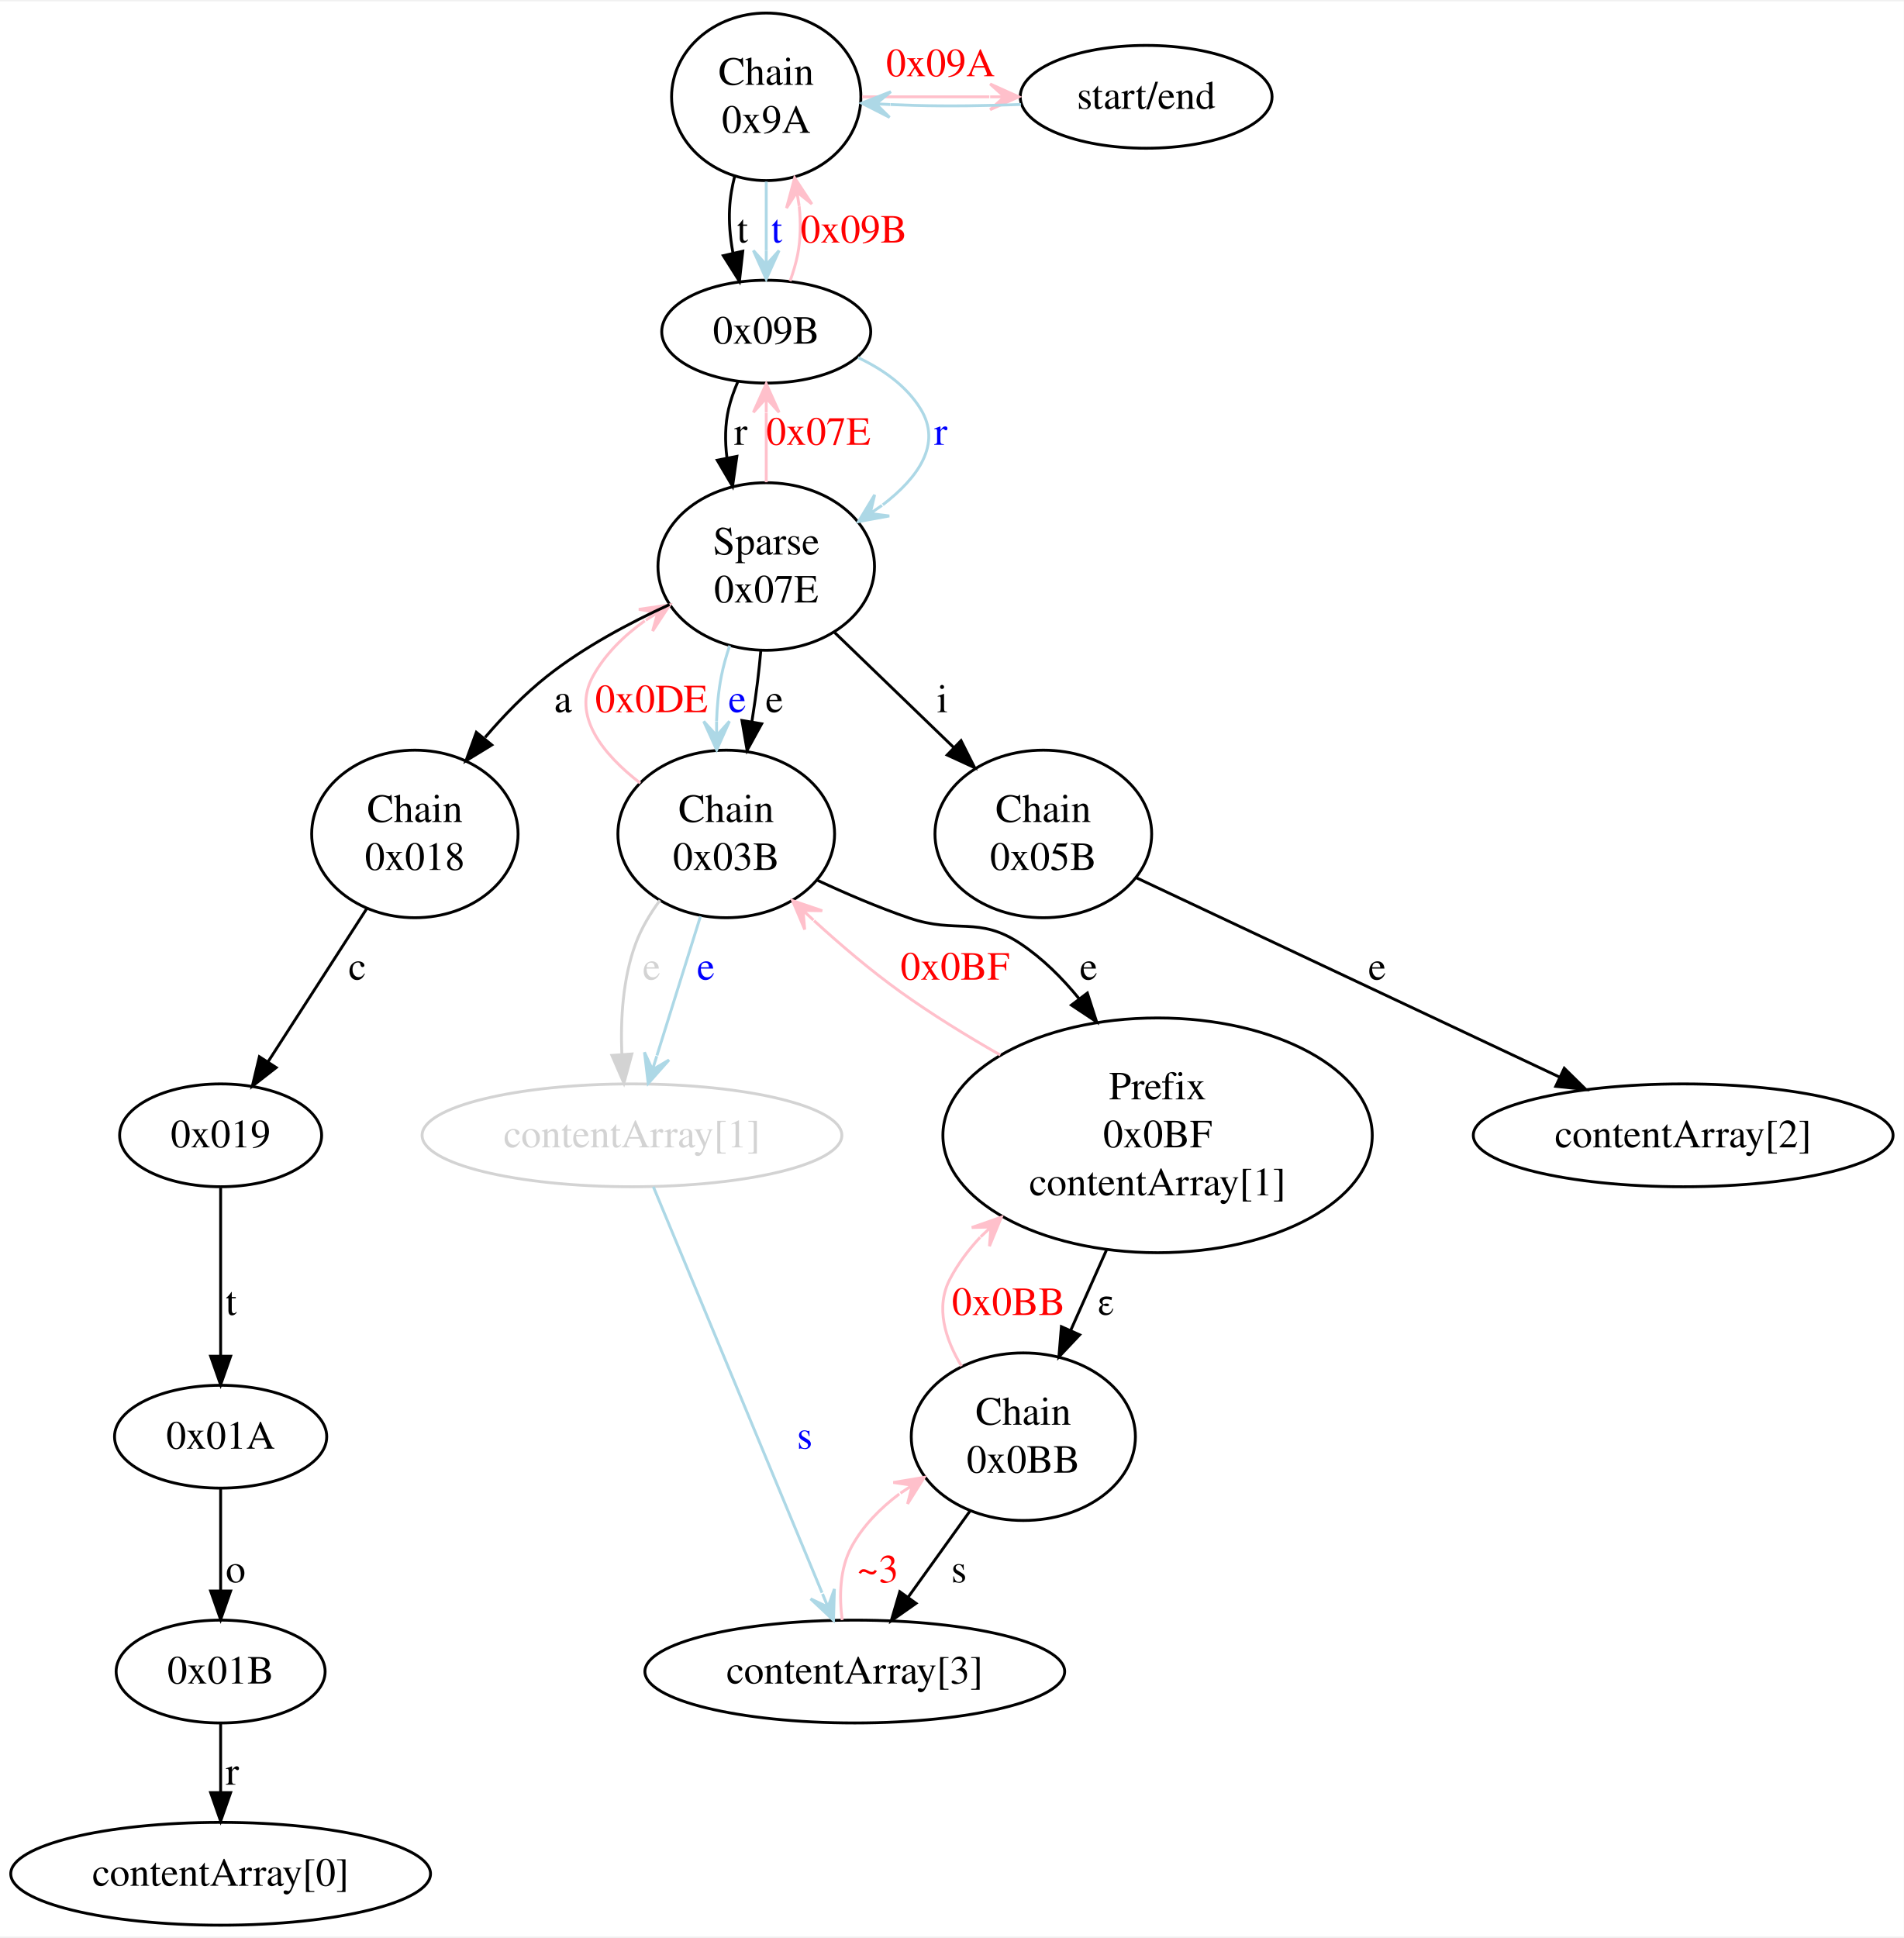
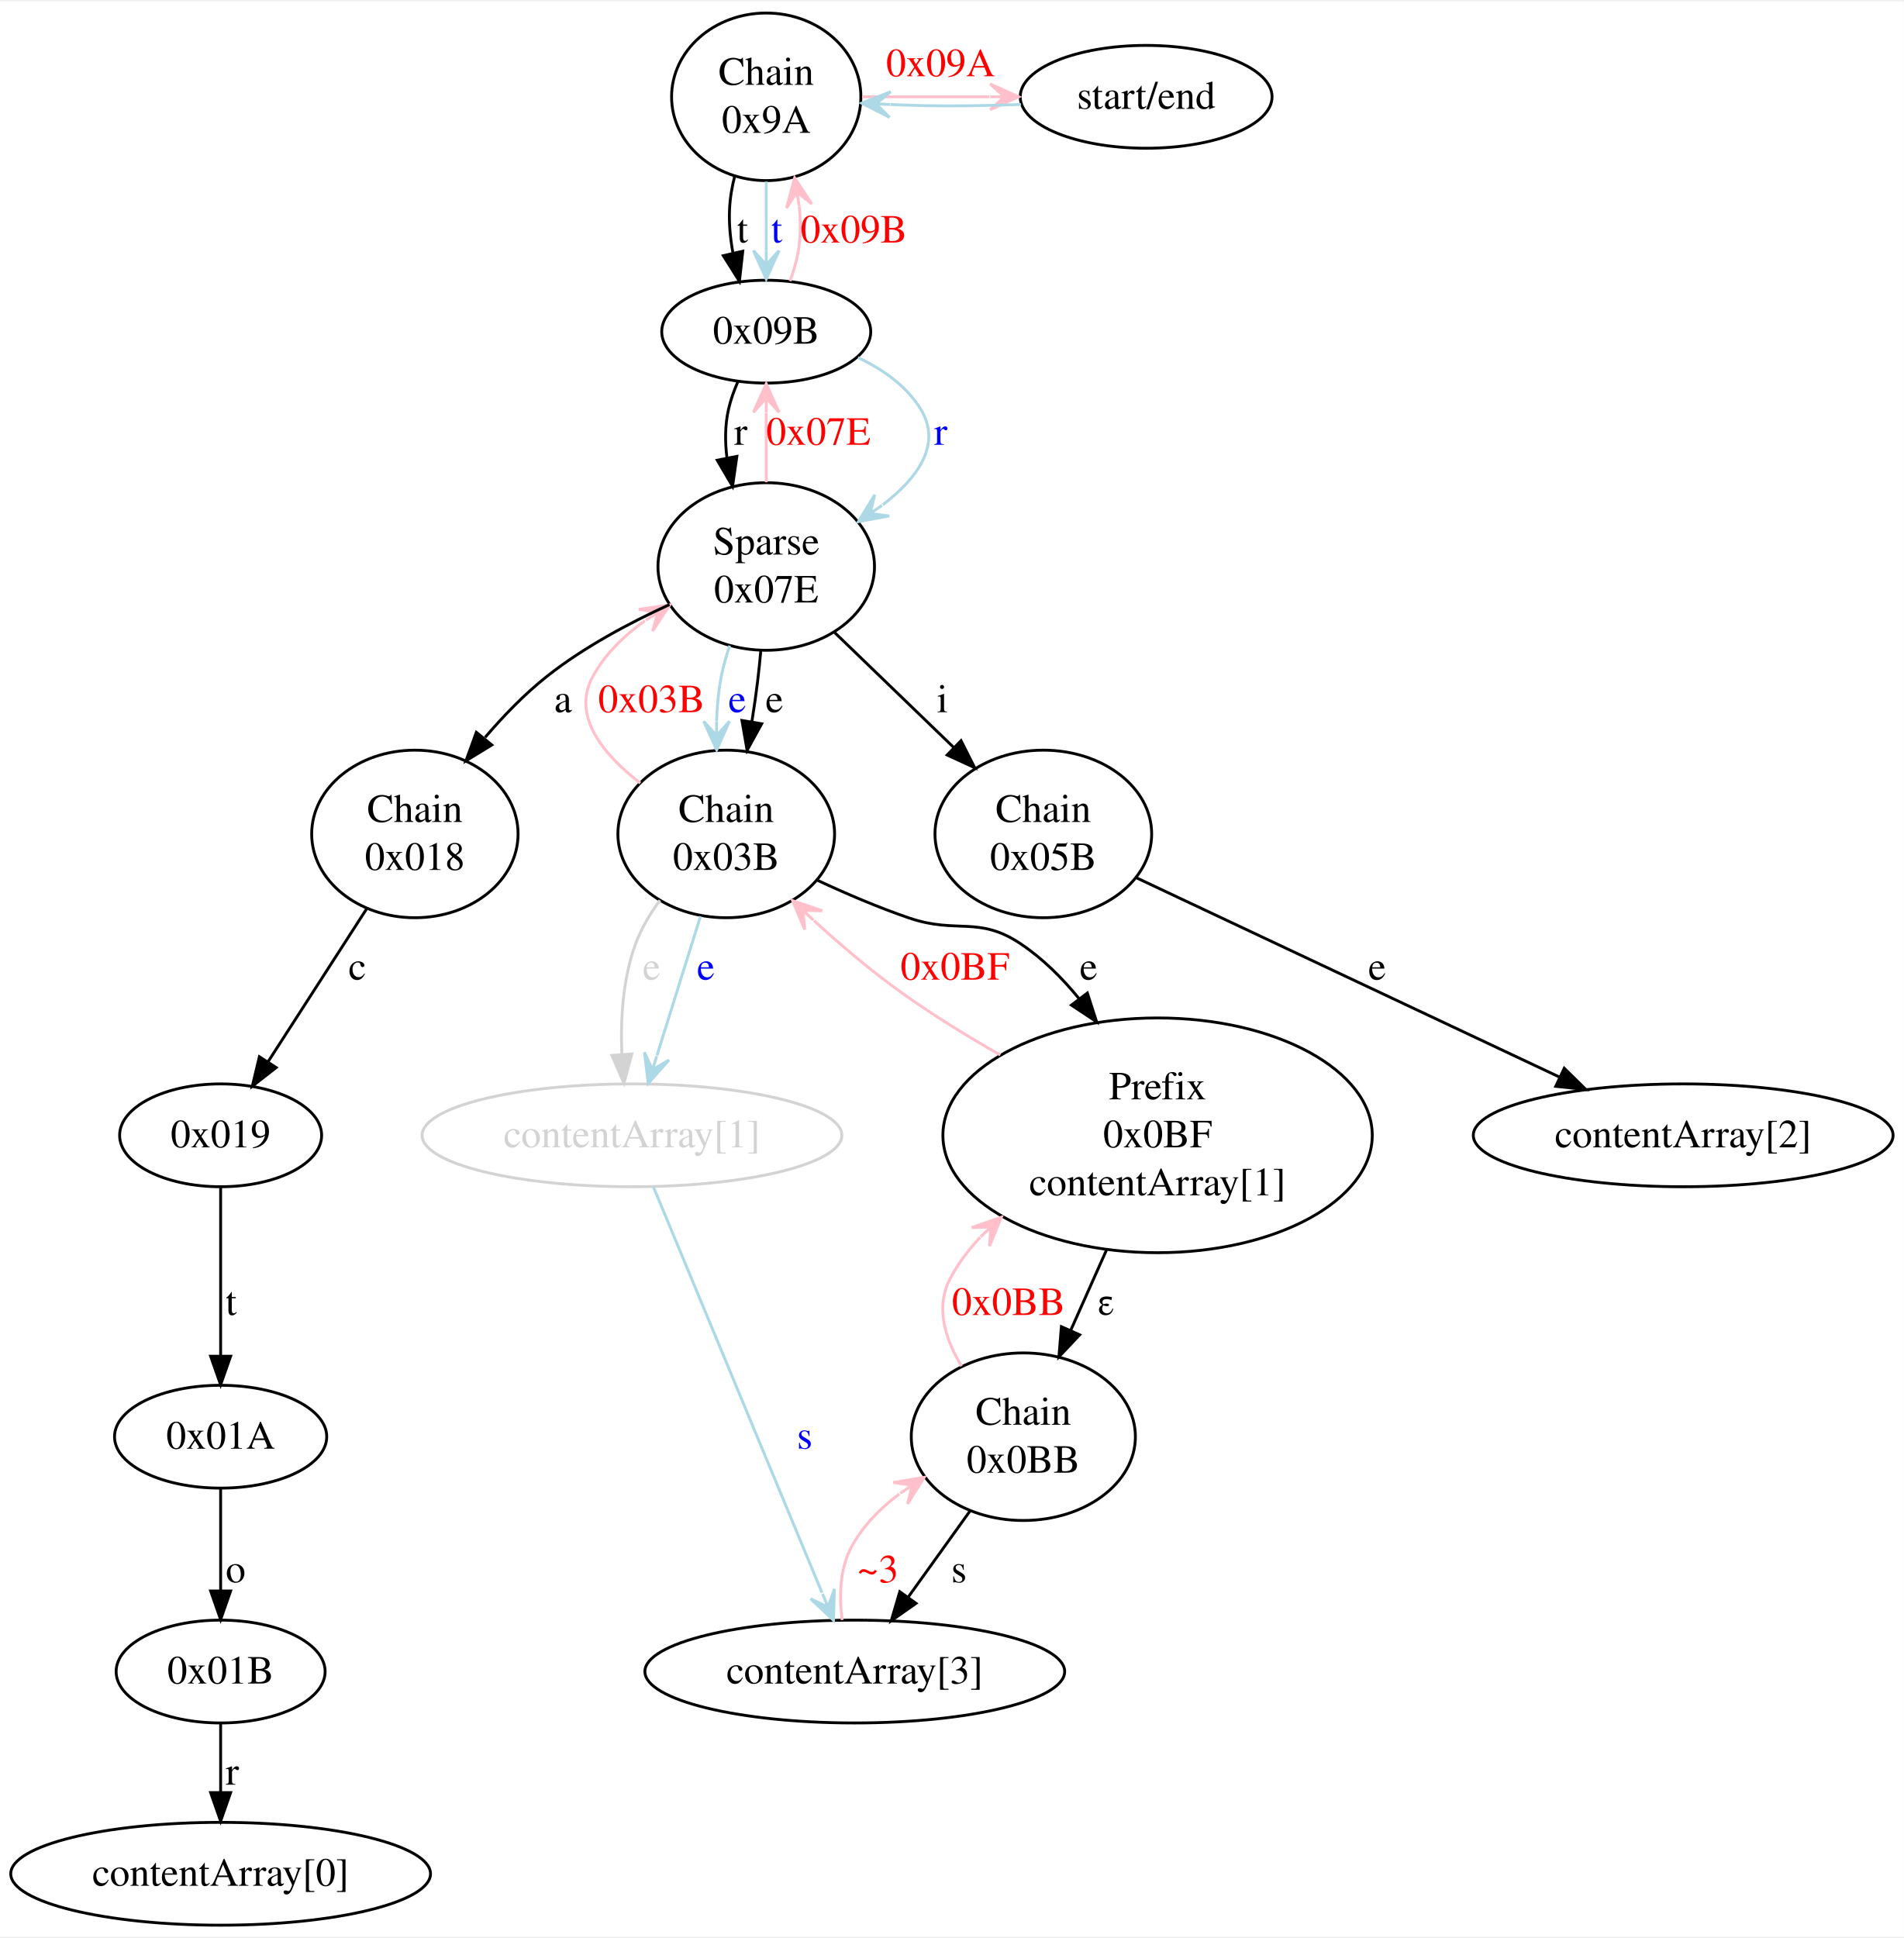
<svg xmlns="http://www.w3.org/2000/svg" width="666pt" height="678pt" viewBox="0.00 0.00 666.47 677.52">
  <g id="graph0" class="graph" transform="scale(1 1) rotate(0) translate(4 673.5152)">
    <polygon fill="#ffffff" stroke="transparent" points="-4,4 -4,-673.515 662.474,-673.515 662.474,4 -4,4" />
    <g id="node1" class="node">
      <ellipse fill="none" stroke="#000000" cx="264.237" cy="-640.1" rx="33.134" ry="29.331" />
      <text text-anchor="middle" x="264.237" y="-644.3" font-family="Times,serif" font-size="14.00" fill="#000000">Chain</text>
      <text text-anchor="middle" x="264.237" y="-627.5" font-family="Times,serif" font-size="14.00" fill="#000000">0x9A</text>
    </g>
    <g id="node2" class="node">
      <ellipse fill="none" stroke="#000000" cx="397.237" cy="-640.1" rx="44.078" ry="18" />
      <text text-anchor="middle" x="397.237" y="-635.9" font-family="Times,serif" font-size="14.00" fill="#000000">start/end</text>
    </g>
    <g id="edge33" class="edge">
      <path fill="none" stroke="#ffc0cb" d="M297.798,-640.1C311.304,-640.1 327.234,-640.1 342.34,-640.1" />
      <polygon fill="#ffc0cb" stroke="#ffc0cb" points="352.626,-640.1 342.626,-644.6 347.626,-640.1 342.626,-640.1 342.626,-640.1 342.626,-640.1 347.626,-640.1 342.626,-635.6 352.626,-640.1 352.626,-640.1" />
      <text text-anchor="middle" x="325.251" y="-647.3" font-family="Times,serif" font-size="14.00" fill="#ff0000">0x09A</text>
    </g>
    <g id="node13" class="node">
      <ellipse fill="none" stroke="#000000" cx="264.237" cy="-557.884" rx="36.582" ry="18" />
      <text text-anchor="middle" x="264.237" y="-553.684" font-family="Times,serif" font-size="14.00" fill="#000000">0x09B</text>
    </g>
    <g id="edge2" class="edge">
      <path fill="none" stroke="#000000" d="M253.192,-612.307C251.426,-605.25 250.368,-597.573 252.604,-585.312" />
      <polygon fill="#000000" stroke="#000000" points="256.026,-586.047 254.851,-575.518 249.203,-584.482 256.026,-586.047" />
      <text text-anchor="middle" x="255.932" y="-589.084" font-family="Times,serif" font-size="14.00" fill="#000000"> t</text>
    </g>
    <g id="edge22" class="edge">
      <path fill="none" stroke="#add8e6" d="M264.237,-610.418C264.237,-602.576 264.237,-594.131 264.237,-586.354" />
      <polygon fill="#add8e6" stroke="#add8e6" points="264.237,-576.284 268.737,-586.284 264.237,-581.284 264.237,-586.284 264.237,-586.284 264.237,-586.284 264.237,-581.284 259.737,-586.284 264.237,-576.284 264.237,-576.284" />
      <text text-anchor="middle" x="267.932" y="-589.084" font-family="Times,serif" font-size="14.00" fill="#0000ff"> t</text>
    </g>
    <g id="edge21" class="edge">
      <path fill="none" stroke="#add8e6" d="M353.404,-637.423C341.294,-636.972 328.148,-636.749 316.018,-637.1 313.326,-637.178 310.557,-637.278 307.764,-637.395" />
      <polygon fill="#add8e6" stroke="#add8e6" points="297.65,-637.879 307.424,-632.906 302.645,-637.64 307.639,-637.401 307.639,-637.401 307.639,-637.401 302.645,-637.64 307.854,-641.896 297.65,-637.879 297.65,-637.879" />
    </g>
    <g id="node3" class="node">
      <ellipse fill="none" stroke="#000000" cx="73.237" cy="-18" rx="73.475" ry="18" />
      <text text-anchor="middle" x="73.237" y="-13.8" font-family="Times,serif" font-size="14.00" fill="#000000">contentArray[0]</text>
    </g>
    <g id="node4" class="node">
      <ellipse fill="none" stroke="#000000" cx="73.237" cy="-88.8" rx="36.582" ry="18" />
      <text text-anchor="middle" x="73.237" y="-84.6" font-family="Times,serif" font-size="14.00" fill="#000000">0x01B</text>
    </g>
    <g id="edge8" class="edge">
      <path fill="none" stroke="#000000" d="M73.237,-70.567C73.237,-63.274 73.237,-54.699 73.237,-46.614" />
      <polygon fill="#000000" stroke="#000000" points="76.737,-46.417 73.237,-36.417 69.737,-46.417 76.737,-46.417" />
      <text text-anchor="middle" x="77.317" y="-49.2" font-family="Times,serif" font-size="14.00" fill="#000000"> r</text>
    </g>
    <g id="node5" class="node">
      <ellipse fill="none" stroke="#000000" cx="73.237" cy="-171.016" rx="37.144" ry="18" />
      <text text-anchor="middle" x="73.237" y="-166.816" font-family="Times,serif" font-size="14.00" fill="#000000">0x01A</text>
    </g>
    <g id="edge7" class="edge">
      <path fill="none" stroke="#000000" d="M73.237,-152.769C73.237,-142.338 73.237,-129.027 73.237,-117.251" />
      <polygon fill="#000000" stroke="#000000" points="76.737,-116.995 73.237,-106.995 69.737,-116.995 76.737,-116.995" />
      <text text-anchor="middle" x="78.487" y="-120" font-family="Times,serif" font-size="14.00" fill="#000000"> o</text>
    </g>
    <g id="node6" class="node">
      <ellipse fill="none" stroke="#000000" cx="73.237" cy="-276.526" rx="35.359" ry="18" />
      <text text-anchor="middle" x="73.237" y="-272.326" font-family="Times,serif" font-size="14.00" fill="#000000">0x019</text>
    </g>
    <g id="edge6" class="edge">
      <path fill="none" stroke="#000000" d="M73.237,-258.148C73.237,-241.883 73.237,-217.898 73.237,-199.208" />
      <polygon fill="#000000" stroke="#000000" points="76.737,-199.184 73.237,-189.184 69.737,-199.184 76.737,-199.184" />
      <text text-anchor="middle" x="76.932" y="-213.631" font-family="Times,serif" font-size="14.00" fill="#000000"> t</text>
    </g>
    <g id="node8" class="node">
      <ellipse fill="none" stroke="#d3d3d3" cx="217.237" cy="-276.526" rx="73.475" ry="18" />
      <text text-anchor="middle" x="217.237" y="-272.326" font-family="Times,serif" font-size="14.00" fill="#d3d3d3">contentArray[1]</text>
    </g>
    <g id="node7" class="node">
      <ellipse fill="none" stroke="#000000" cx="141.237" cy="-382.037" rx="36.125" ry="29.331" />
      <text text-anchor="middle" x="141.237" y="-386.237" font-family="Times,serif" font-size="14.00" fill="#000000">Chain</text>
      <text text-anchor="middle" x="141.237" y="-369.437" font-family="Times,serif" font-size="14.00" fill="#000000">0x018</text>
    </g>
    <g id="edge5" class="edge">
      <path fill="none" stroke="#000000" d="M124.428,-355.956C113.875,-339.582 100.324,-318.556 89.816,-302.251" />
      <polygon fill="#000000" stroke="#000000" points="92.688,-300.247 84.329,-293.737 86.804,-304.039 92.688,-300.247" />
      <text text-anchor="middle" x="121.094" y="-331.021" font-family="Times,serif" font-size="14.00" fill="#000000"> c</text>
    </g>
    <g id="node9" class="node">
      <ellipse fill="none" stroke="#000000" cx="250.237" cy="-382.037" rx="37.931" ry="29.331" />
      <text text-anchor="middle" x="250.237" y="-386.237" font-family="Times,serif" font-size="14.00" fill="#000000">Chain</text>
      <text text-anchor="middle" x="250.237" y="-369.437" font-family="Times,serif" font-size="14.00" fill="#000000">0x03B</text>
    </g>
    <g id="node15" class="node">
      <ellipse fill="none" stroke="#000000" cx="401.237" cy="-276.526" rx="75.153" ry="41.091" />
      <text text-anchor="middle" x="401.237" y="-289.126" font-family="Times,serif" font-size="14.00" fill="#000000">Prefix</text>
      <text text-anchor="middle" x="401.237" y="-272.326" font-family="Times,serif" font-size="14.00" fill="#000000">0x0BF</text>
      <text text-anchor="middle" x="401.237" y="-255.526" font-family="Times,serif" font-size="14.00" fill="#000000">contentArray[1]</text>
    </g>
    <g id="node16" class="node">
      <ellipse fill="none" stroke="#000000" cx="295.237" cy="-88.8" rx="73.475" ry="18" />
      <text text-anchor="middle" x="295.237" y="-84.6" font-family="Times,serif" font-size="14.00" fill="#000000">contentArray[3]</text>
    </g>
    <g id="edge26" class="edge">
      <path fill="none" stroke="#add8e6" d="M224.716,-258.526C238.402,-225.588 267.556,-155.421 283.765,-116.409" />
      <polygon fill="#add8e6" stroke="#add8e6" points="287.781,-106.746 288.099,-117.707 285.862,-111.363 283.943,-115.98 283.943,-115.98 283.943,-115.98 285.862,-111.363 279.788,-114.253 287.781,-106.746 287.781,-106.746" />
      <text text-anchor="middle" x="277.709" y="-166.816" font-family="Times,serif" font-size="14.00" fill="#0000ff"> s</text>
    </g>
    <g id="edge10" class="edge">
      <path fill="none" stroke="#d3d3d3" d="M227.035,-358.811C223.572,-354.12 220.504,-348.974 218.522,-343.621 214.016,-331.453 213.188,-317.173 213.69,-304.922" />
      <polygon fill="#d3d3d3" stroke="#d3d3d3" points="217.192,-305.007 214.414,-294.782 210.21,-304.507 217.192,-305.007" />
      <text text-anchor="middle" x="224.094" y="-331.021" font-family="Times,serif" font-size="14.00" fill="#d3d3d3"> e</text>
    </g>
    <g id="edge25" class="edge">
      <path fill="none" stroke="#add8e6" d="M241.22,-353.206C236.475,-338.036 230.683,-319.518 225.98,-304.48" />
      <polygon fill="#add8e6" stroke="#add8e6" points="222.924,-294.709 230.204,-302.91 224.416,-299.481 225.909,-304.253 225.909,-304.253 225.909,-304.253 224.416,-299.481 221.614,-305.597 222.924,-294.709 222.924,-294.709" />
      <text text-anchor="middle" x="243.094" y="-331.021" font-family="Times,serif" font-size="14.00" fill="#0000ff"> e</text>
    </g>
    <g id="node11" class="node">
      <ellipse fill="none" stroke="#000000" cx="361.237" cy="-382.037" rx="37.931" ry="29.331" />
      <text text-anchor="middle" x="361.237" y="-386.237" font-family="Times,serif" font-size="14.00" fill="#000000">Chain</text>
      <text text-anchor="middle" x="361.237" y="-369.437" font-family="Times,serif" font-size="14.00" fill="#000000">0x05B</text>
    </g>
    <g id="node12" class="node">
      <ellipse fill="none" stroke="#000000" cx="264.237" cy="-475.668" rx="37.903" ry="29.331" />
      <text text-anchor="middle" x="264.237" y="-479.868" font-family="Times,serif" font-size="14.00" fill="#000000">Sparse</text>
      <text text-anchor="middle" x="264.237" y="-463.068" font-family="Times,serif" font-size="14.00" fill="#000000">0x07E</text>
    </g>
    <g id="edge30" class="edge">
      <path fill="none" stroke="#ffc0cb" d="M220.145,-399.818C206.961,-410.022 196.013,-423.509 203.578,-437.253 207.854,-445.023 214.44,-451.442 221.721,-456.66" />
      <polygon fill="#ffc0cb" stroke="#ffc0cb" points="230.49,-462.243 219.638,-460.669 226.273,-459.558 222.055,-456.873 222.055,-456.873 222.055,-456.873 226.273,-459.558 224.471,-453.077 230.49,-462.243 230.49,-462.243" />
-       <text text-anchor="middle" x="224.066" y="-424.653" font-family="Times,serif" font-size="14.00" fill="#ff0000">0x0DE</text>
+       <text text-anchor="middle" x="224.066" y="-424.653" font-family="Times,serif" font-size="14.00" fill="#ff0000">0x03B</text>
    </g>
    <g id="edge14" class="edge">
      <path fill="none" stroke="#000000" d="M281.944,-365.913C292.084,-361.18 303.474,-356.294 314.237,-352.621 331.073,-346.877 338.439,-353.493 353.237,-343.621 360.937,-338.485 367.808,-331.666 373.778,-324.341" />
      <polygon fill="#000000" stroke="#000000" points="376.657,-326.337 379.899,-316.251 371.075,-322.114 376.657,-326.337" />
      <text text-anchor="middle" x="377.094" y="-331.021" font-family="Times,serif" font-size="14.00" fill="#000000"> e</text>
    </g>
    <g id="node10" class="node">
      <ellipse fill="none" stroke="#000000" cx="585.237" cy="-276.526" rx="73.475" ry="18" />
      <text text-anchor="middle" x="585.237" y="-272.326" font-family="Times,serif" font-size="14.00" fill="#000000">contentArray[2]</text>
    </g>
    <g id="edge12" class="edge">
      <path fill="none" stroke="#000000" d="M393.808,-366.695C432.922,-348.271 498.663,-317.305 541.999,-296.893" />
      <polygon fill="#000000" stroke="#000000" points="543.602,-300.007 551.157,-292.579 540.619,-293.674 543.602,-300.007" />
      <text text-anchor="middle" x="478.094" y="-331.021" font-family="Times,serif" font-size="14.00" fill="#000000"> e</text>
    </g>
    <g id="edge4" class="edge">
      <path fill="none" stroke="#000000" d="M230.386,-462.347C216.35,-455.932 200.378,-447.411 187.522,-437.253 179.738,-431.102 172.335,-423.463 165.823,-415.847" />
      <polygon fill="#000000" stroke="#000000" points="168.171,-413.19 159.131,-407.665 162.753,-417.622 168.171,-413.19" />
      <text text-anchor="middle" x="193.094" y="-424.653" font-family="Times,serif" font-size="14.00" fill="#000000"> a</text>
    </g>
    <g id="edge9" class="edge">
      <path fill="none" stroke="#000000" d="M262.323,-446.058C261.735,-439.498 260.985,-432.495 259.206,-421.283" />
      <polygon fill="#000000" stroke="#000000" points="262.641,-420.604 257.541,-411.317 255.737,-421.757 262.641,-420.604" />
      <text text-anchor="middle" x="267.094" y="-424.653" font-family="Times,serif" font-size="14.00" fill="#000000"> e</text>
    </g>
    <g id="edge24" class="edge">
      <path fill="none" stroke="#add8e6" d="M251.437,-447.944C250.24,-444.408 249.217,-440.788 248.522,-437.253 247.53,-432.206 247.029,-426.851 246.856,-421.538" />
      <polygon fill="#add8e6" stroke="#add8e6" points="246.887,-411.465 251.356,-421.479 246.872,-416.465 246.856,-421.465 246.856,-421.465 246.856,-421.465 246.872,-416.465 242.356,-421.452 246.887,-411.465 246.887,-411.465" />
      <text text-anchor="middle" x="254.094" y="-424.653" font-family="Times,serif" font-size="14.00" fill="#0000ff"> e</text>
    </g>
    <g id="edge11" class="edge">
      <path fill="none" stroke="#000000" d="M288.214,-452.524C300.806,-440.369 316.39,-425.326 329.923,-412.263" />
      <polygon fill="#000000" stroke="#000000" points="332.435,-414.703 337.199,-405.24 327.573,-409.667 332.435,-414.703" />
      <text text-anchor="middle" x="325.932" y="-424.653" font-family="Times,serif" font-size="14.00" fill="#000000"> i</text>
    </g>
    <g id="edge31" class="edge">
      <path fill="none" stroke="#ffc0cb" d="M264.237,-505.165C264.237,-513.08 264.237,-521.62 264.237,-529.475" />
      <polygon fill="#ffc0cb" stroke="#ffc0cb" points="264.237,-539.638 259.737,-529.638 264.237,-534.638 264.237,-529.638 264.237,-529.638 264.237,-529.638 264.237,-534.638 268.737,-529.638 264.237,-539.638 264.237,-539.638" />
      <text text-anchor="middle" x="282.513" y="-518.284" font-family="Times,serif" font-size="14.00" fill="#ff0000">0x07E</text>
    </g>
    <g id="edge32" class="edge">
      <path fill="none" stroke="#ffc0cb" d="M272.575,-575.594C273.677,-578.633 274.634,-581.804 275.237,-584.884 276.306,-590.339 276.356,-596.096 275.789,-601.751" />
      <polygon fill="#ffc0cb" stroke="#ffc0cb" points="274.186,-611.733 271.329,-601.146 274.979,-606.796 275.772,-601.86 275.772,-601.86 275.772,-601.86 274.979,-606.796 280.215,-602.573 274.186,-611.733 274.186,-611.733" />
      <text text-anchor="middle" x="294.905" y="-589.084" font-family="Times,serif" font-size="14.00" fill="#ff0000">0x09B</text>
    </g>
    <g id="edge3" class="edge">
      <path fill="none" stroke="#000000" d="M254.27,-540.295C252.95,-537.242 251.803,-534.034 251.076,-530.884 249.802,-525.363 249.765,-519.536 250.472,-513.82" />
      <polygon fill="#000000" stroke="#000000" points="253.959,-514.226 252.444,-503.74 247.089,-512.881 253.959,-514.226" />
      <text text-anchor="middle" x="255.317" y="-518.284" font-family="Times,serif" font-size="14.00" fill="#000000"> r</text>
    </g>
    <g id="edge23" class="edge">
      <path fill="none" stroke="#add8e6" d="M296.368,-548.805C304.95,-544.755 313.222,-538.998 318.237,-530.884 325.87,-518.534 317.385,-506.752 305.051,-497.269" />
      <polygon fill="#add8e6" stroke="#add8e6" points="296.521,-491.385 307.308,-493.359 300.637,-494.224 304.753,-497.063 304.753,-497.063 304.753,-497.063 300.637,-494.224 302.198,-500.767 296.521,-491.385 296.521,-491.385" />
      <text text-anchor="middle" x="325.317" y="-518.284" font-family="Times,serif" font-size="14.00" fill="#0000ff"> r</text>
    </g>
    <g id="node14" class="node">
      <ellipse fill="none" stroke="#000000" cx="354.237" cy="-171.016" rx="39.234" ry="29.331" />
      <text text-anchor="middle" x="354.237" y="-175.216" font-family="Times,serif" font-size="14.00" fill="#000000">Chain</text>
      <text text-anchor="middle" x="354.237" y="-158.416" font-family="Times,serif" font-size="14.00" fill="#000000">0x0BB</text>
    </g>
    <g id="edge28" class="edge">
      <path fill="none" stroke="#ffc0cb" d="M332.6,-195.722C326.804,-205.344 323.411,-216.399 328.564,-226.231 331.347,-231.542 334.974,-236.404 339.122,-240.829" />
      <polygon fill="#ffc0cb" stroke="#ffc0cb" points="346.538,-247.868 336.187,-244.248 342.912,-244.426 339.285,-240.984 339.285,-240.984 339.285,-240.984 342.912,-244.426 342.383,-237.72 346.538,-247.868 346.538,-247.868" />
      <text text-anchor="middle" x="349.074" y="-213.631" font-family="Times,serif" font-size="14.00" fill="#ff0000">0x0BB</text>
    </g>
    <g id="edge15" class="edge">
      <path fill="none" stroke="#000000" d="M335.569,-145.002C328.693,-135.421 320.906,-124.57 314.021,-114.975" />
      <polygon fill="#000000" stroke="#000000" points="316.677,-112.673 308.003,-106.589 310.99,-116.754 316.677,-112.673" />
      <text text-anchor="middle" x="331.709" y="-120" font-family="Times,serif" font-size="14.00" fill="#000000"> s</text>
    </g>
    <g id="edge29" class="edge">
      <path fill="none" stroke="#ffc0cb" d="M346.159,-304.644C334.287,-311.42 322.032,-318.982 311.118,-326.821 300.796,-334.235 290.287,-343.173 280.971,-351.678" />
      <polygon fill="#ffc0cb" stroke="#ffc0cb" points="273.456,-358.677 277.707,-348.568 277.115,-355.269 280.774,-351.861 280.774,-351.861 280.774,-351.861 277.115,-355.269 283.841,-355.154 273.456,-358.677 273.456,-358.677" />
      <text text-anchor="middle" x="330.296" y="-331.021" font-family="Times,serif" font-size="14.00" fill="#ff0000">0x0BF</text>
    </g>
    <g id="edge13" class="edge">
      <path fill="none" stroke="#000000" d="M383.334,-236.336C379.214,-227.087 374.85,-217.29 370.79,-208.175" />
      <polygon fill="#000000" stroke="#000000" points="373.958,-206.686 366.692,-198.976 367.564,-209.535 373.958,-206.686" />
      <text text-anchor="middle" x="383.067" y="-213.631" font-family="Times,serif" font-size="14.00" fill="#000000"> ε</text>
    </g>
    <g id="edge27" class="edge">
      <path fill="none" stroke="#ffc0cb" d="M290.824,-106.827C289.75,-115.142 289.927,-124.861 294.164,-132.6 298.135,-139.853 304.124,-145.937 310.807,-150.967" />
      <polygon fill="#ffc0cb" stroke="#ffc0cb" points="319.544,-156.785 308.726,-154.988 315.382,-154.013 311.22,-151.242 311.22,-151.242 311.22,-151.242 315.382,-154.013 313.714,-147.496 319.544,-156.785 319.544,-156.785" />
      <text text-anchor="middle" x="303.273" y="-120" font-family="Times,serif" font-size="14.00" fill="#ff0000"> ~3</text>
    </g>
  </g>
</svg>
